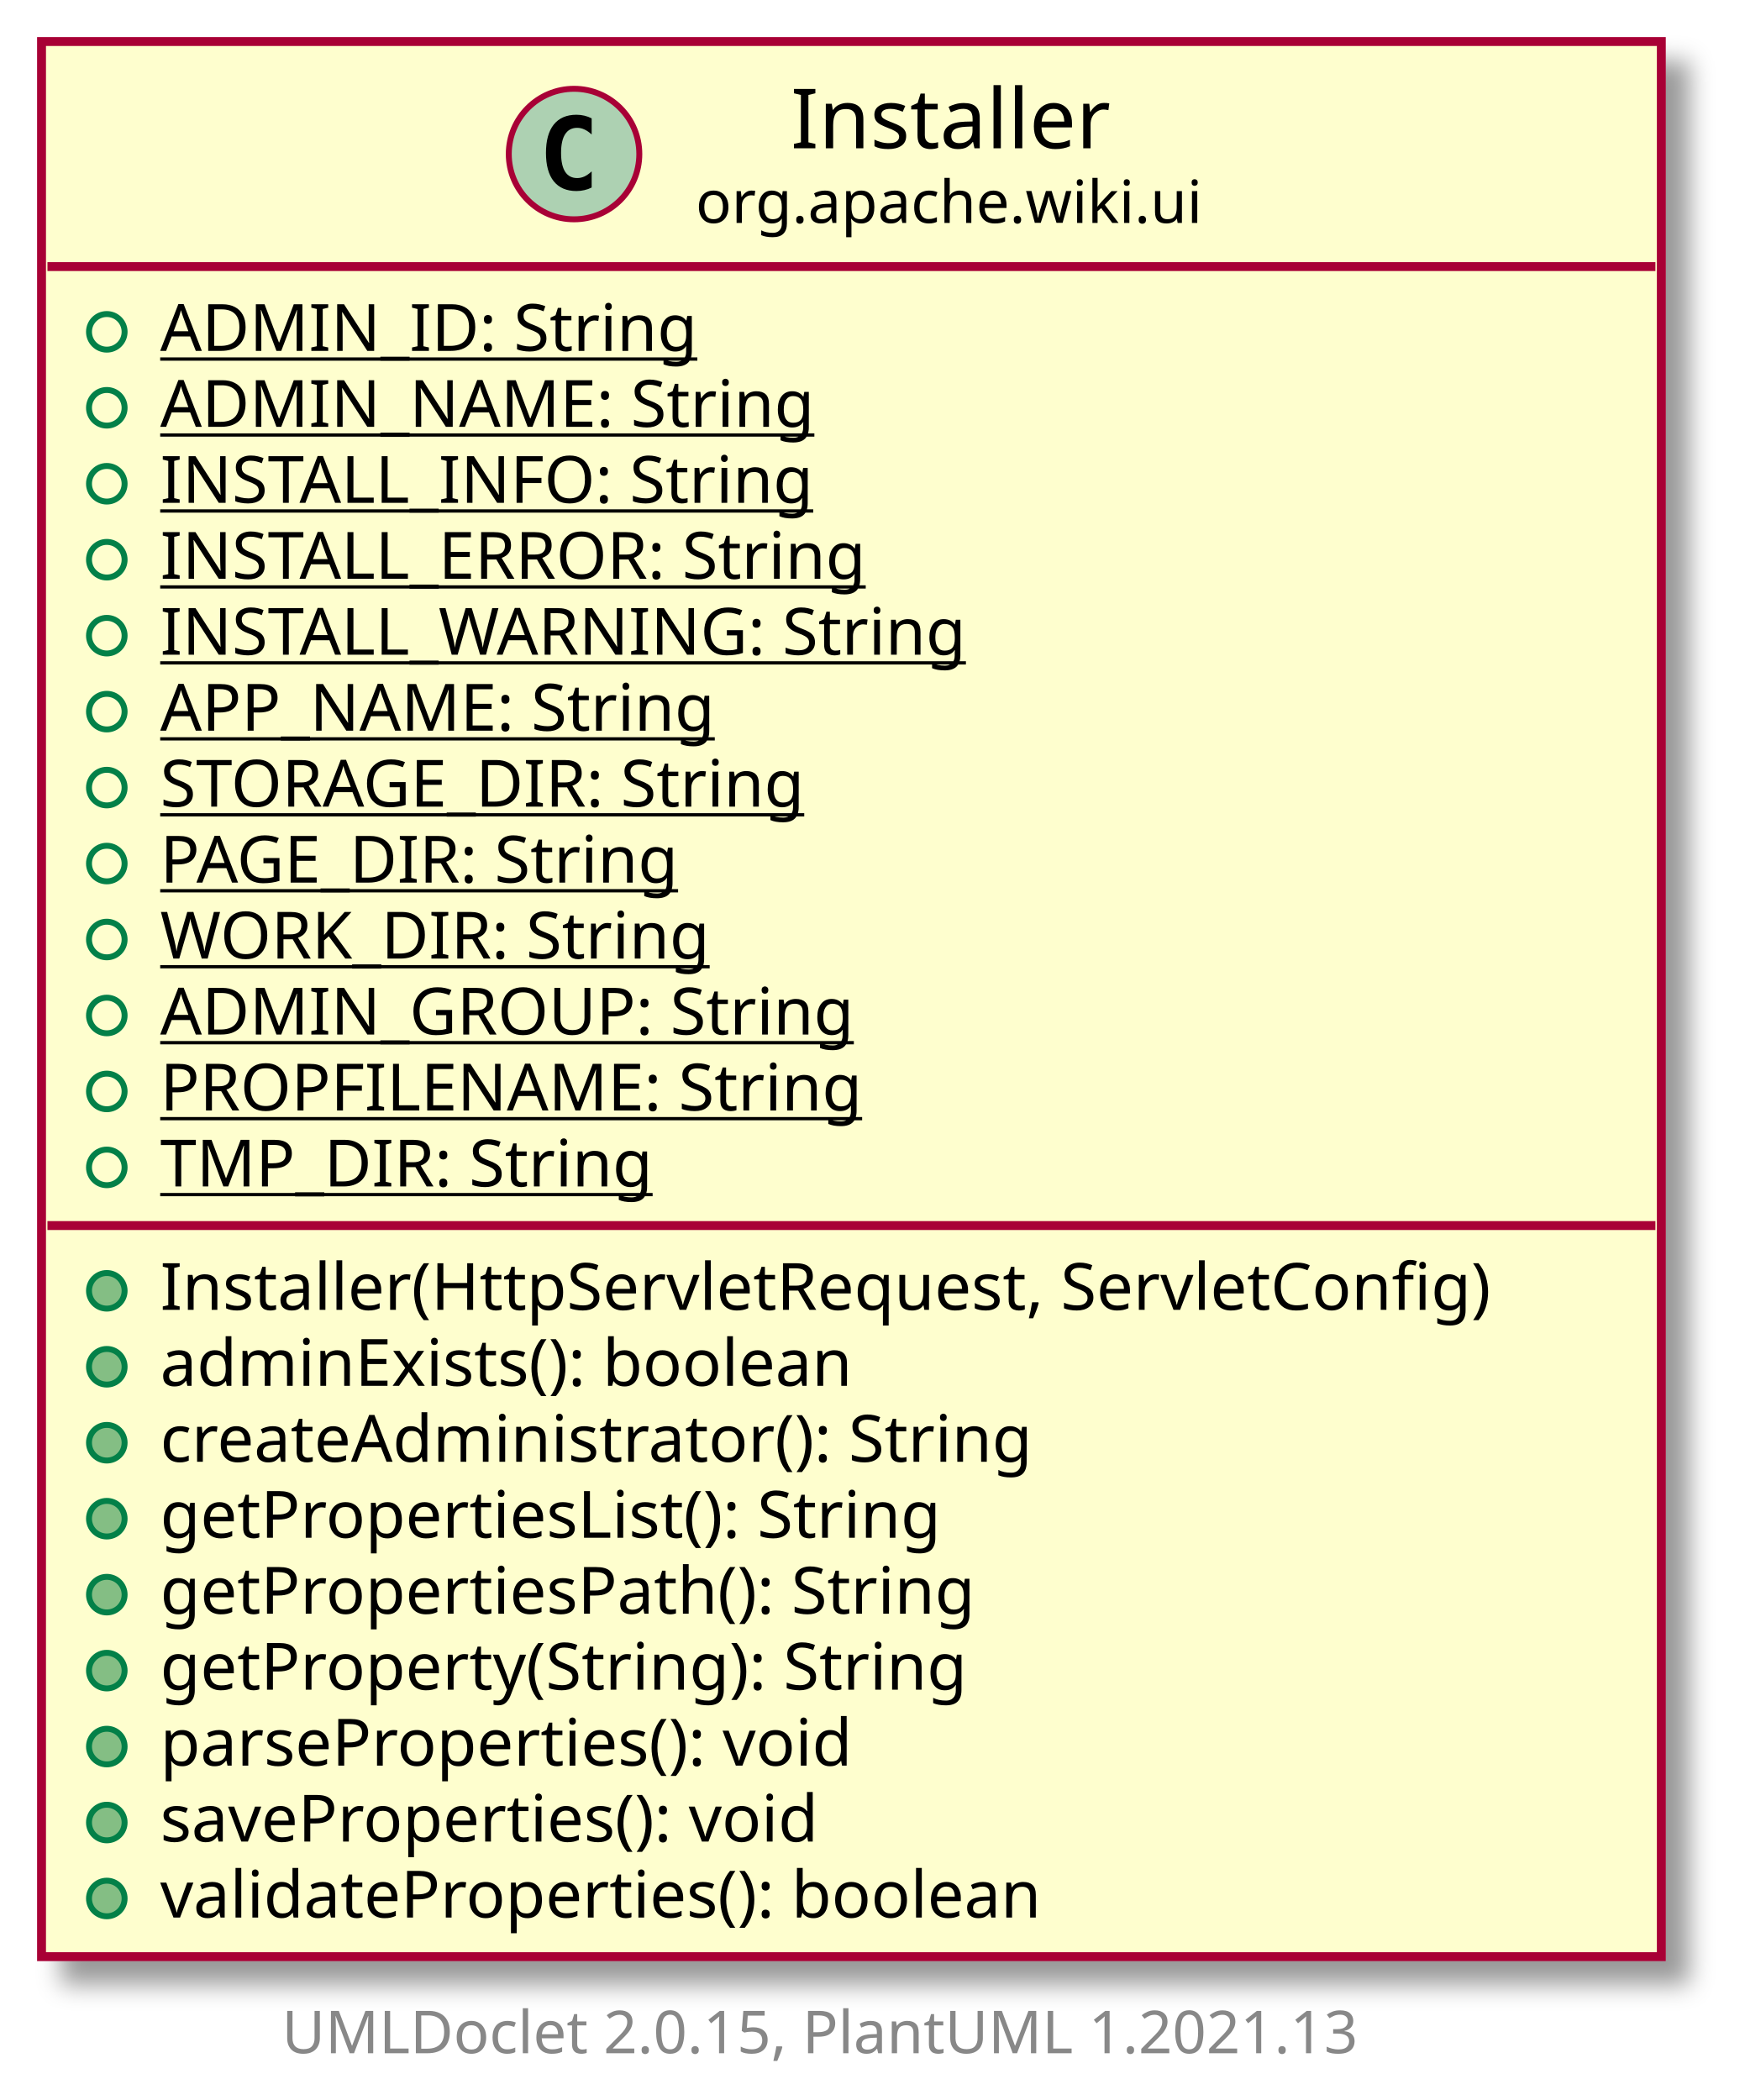
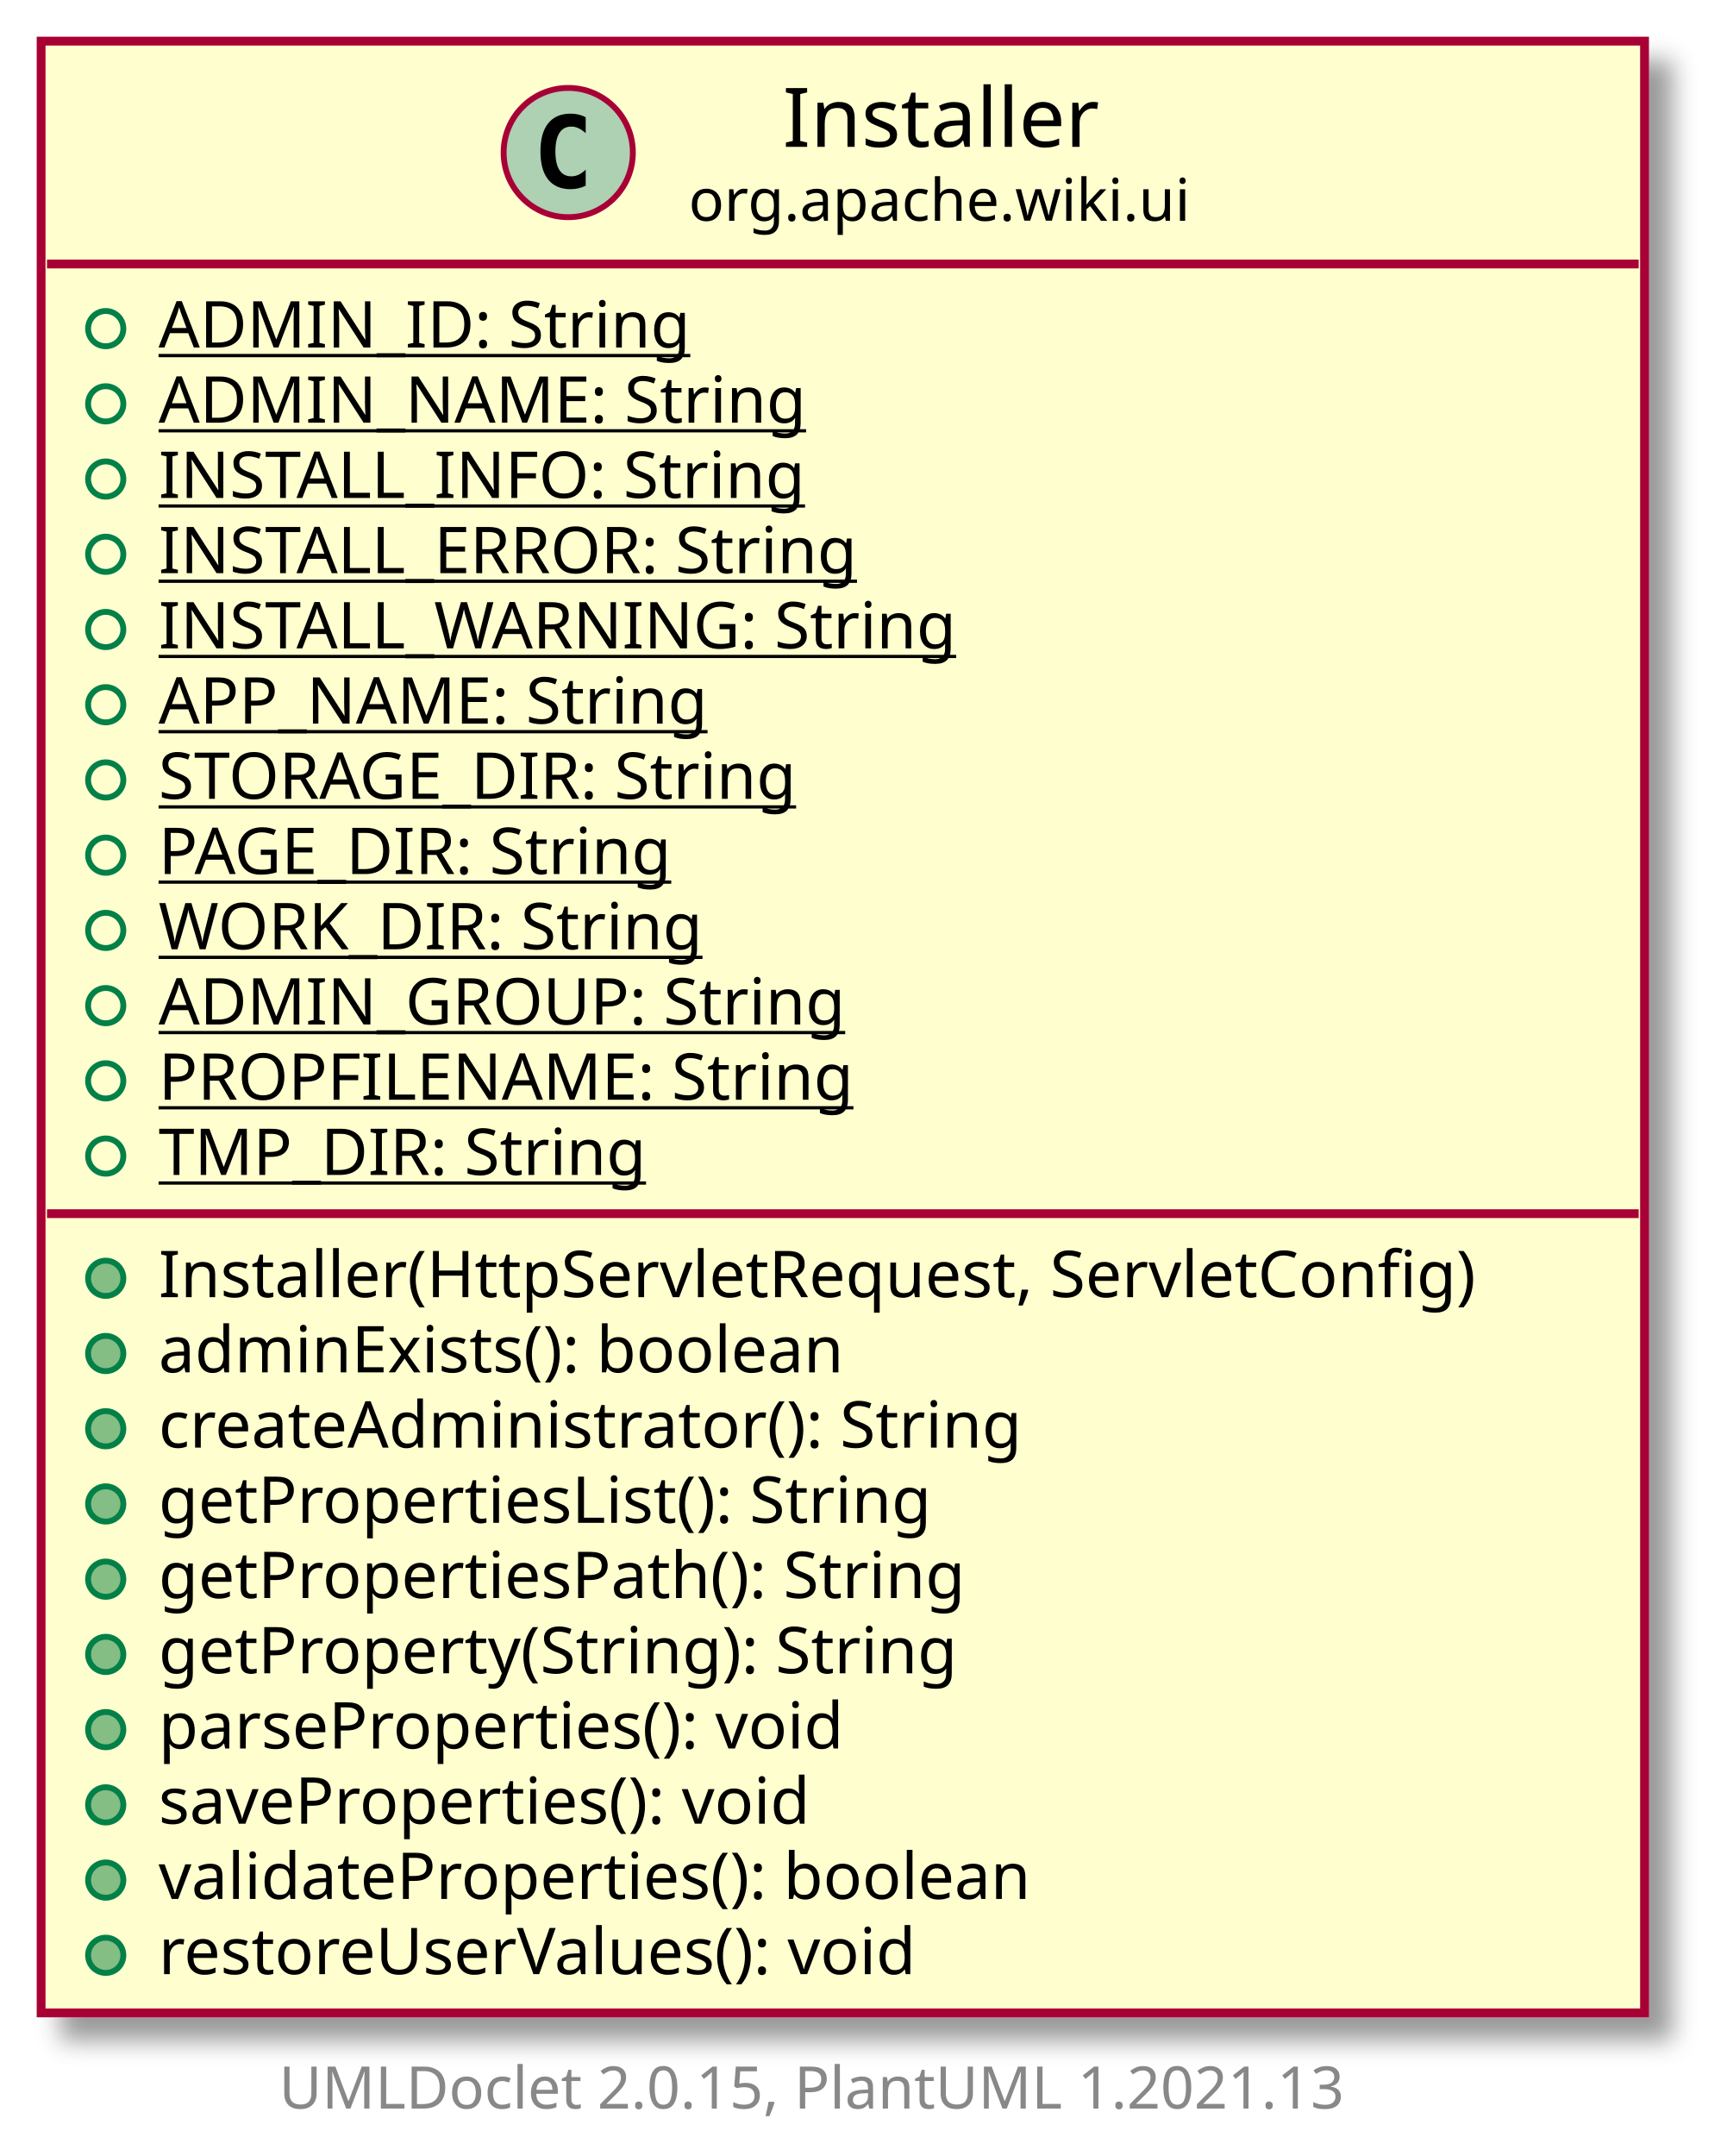
- <svg xmlns="http://www.w3.org/2000/svg" xmlns:xlink="http://www.w3.org/1999/xlink" contentScriptType="application/ecmascript" contentStyleType="text/css" height="354px" preserveAspectRatio="none" style="width:294px;height:354px;background:#FFFFFF;" version="1.1" viewBox="0 0 294 354" width="294px" zoomAndPan="magnify">
+ <svg xmlns="http://www.w3.org/2000/svg" xmlns:xlink="http://www.w3.org/1999/xlink" contentScriptType="application/ecmascript" contentStyleType="text/css" height="367px" preserveAspectRatio="none" style="width:294px;height:367px;background:#FFFFFF;" version="1.1" viewBox="0 0 294 367" width="294px" zoomAndPan="magnify">
  <defs>
-     <filter height="300%" id="f1o041urqnacoc" width="300%" x="-1" y="-1">
+     <filter height="300%" id="f9i3bdwesi3o" width="300%" x="-1" y="-1">
      <feGaussianBlur result="blurOut" stdDeviation="2.0" />
      <feColorMatrix in="blurOut" result="blurOut2" type="matrix" values="0 0 0 0 0 0 0 0 0 0 0 0 0 0 0 0 0 0 .4 0" />
      <feOffset dx="4.0" dy="4.0" in="blurOut2" result="blurOut3" />
      <feBlend in="SourceGraphic" in2="blurOut3" mode="normal" />
    </filter>
  </defs>
  <g>
    <a href="Installer.html" target="_top" title="Installer.html" xlink:actuate="onRequest" xlink:href="Installer.html" xlink:show="new" xlink:title="Installer.html" xlink:type="simple">
-       <rect codeLine="5" fill="#FEFECE" filter="url(#f1o041urqnacoc)" height="322.836" id="org.apache.wiki.ui.Installer" style="stroke:#A80036;stroke-width:1.5;" width="273" x="7" y="7" />
+       <rect codeLine="5" fill="#FEFECE" filter="url(#f9i3bdwesi3o)" height="335.641" id="org.apache.wiki.ui.Installer" style="stroke:#A80036;stroke-width:1.5;" width="273" x="7" y="7" />
      <ellipse cx="96.75" cy="25.969" fill="#ADD1B2" rx="11" ry="11" style="stroke:#A80036;stroke-width:1.0;" />
      <path d="M99.719,31.609 Q99.141,31.906 98.5,32.047 Q97.859,32.203 97.156,32.203 Q94.656,32.203 93.328,30.562 Q92.016,28.906 92.016,25.781 Q92.016,22.656 93.328,21 Q94.656,19.344 97.156,19.344 Q97.859,19.344 98.5,19.5 Q99.156,19.656 99.719,19.953 L99.719,22.672 Q99.094,22.094 98.5,21.828 Q97.906,21.547 97.281,21.547 Q95.938,21.547 95.25,22.625 Q94.562,23.688 94.562,25.781 Q94.562,27.875 95.25,28.953 Q95.938,30.016 97.281,30.016 Q97.906,30.016 98.5,29.75 Q99.094,29.469 99.719,28.891 L99.719,31.609 Z " fill="#000000" />
      <text fill="#000000" font-family="sans-serif" font-size="14" lengthAdjust="spacing" textLength="53" x="133.25" y="24.995">Installer</text>
      <text fill="#000000" font-family="sans-serif" font-size="10" lengthAdjust="spacing" textLength="85" x="117.25" y="37.579">org.apache.wiki.ui</text>
      <line style="stroke:#A80036;stroke-width:1.5;" x1="8" x2="279" y1="44.938" y2="44.938" />
      <ellipse cx="18" cy="55.938" rx="3" ry="3" style="stroke:#038048;stroke-width:1.0;fill:none;" />
      <text fill="#000000" font-family="sans-serif" font-size="11" lengthAdjust="spacing" text-decoration="underline" textLength="94" x="27" y="59.148">ADMIN_ID: String</text>
      <ellipse cx="18" cy="68.742" rx="3" ry="3" style="stroke:#038048;stroke-width:1.0;fill:none;" />
      <text fill="#000000" font-family="sans-serif" font-size="11" lengthAdjust="spacing" text-decoration="underline" textLength="114" x="27" y="71.953">ADMIN_NAME: String</text>
      <ellipse cx="18" cy="81.547" rx="3" ry="3" style="stroke:#038048;stroke-width:1.0;fill:none;" />
      <text fill="#000000" font-family="sans-serif" font-size="11" lengthAdjust="spacing" text-decoration="underline" textLength="119" x="27" y="84.757">INSTALL_INFO: String</text>
      <ellipse cx="18" cy="94.352" rx="3" ry="3" style="stroke:#038048;stroke-width:1.0;fill:none;" />
      <text fill="#000000" font-family="sans-serif" font-size="11" lengthAdjust="spacing" text-decoration="underline" textLength="130" x="27" y="97.562">INSTALL_ERROR: String</text>
      <ellipse cx="18" cy="107.156" rx="3" ry="3" style="stroke:#038048;stroke-width:1.0;fill:none;" />
      <text fill="#000000" font-family="sans-serif" font-size="11" lengthAdjust="spacing" text-decoration="underline" textLength="144" x="27" y="110.367">INSTALL_WARNING: String</text>
      <ellipse cx="18" cy="119.961" rx="3" ry="3" style="stroke:#038048;stroke-width:1.0;fill:none;" />
      <text fill="#000000" font-family="sans-serif" font-size="11" lengthAdjust="spacing" text-decoration="underline" textLength="100" x="27" y="123.171">APP_NAME: String</text>
      <ellipse cx="18" cy="132.766" rx="3" ry="3" style="stroke:#038048;stroke-width:1.0;fill:none;" />
      <text fill="#000000" font-family="sans-serif" font-size="11" lengthAdjust="spacing" text-decoration="underline" textLength="120" x="27" y="135.976">STORAGE_DIR: String</text>
      <ellipse cx="18" cy="145.57" rx="3" ry="3" style="stroke:#038048;stroke-width:1.0;fill:none;" />
      <text fill="#000000" font-family="sans-serif" font-size="11" lengthAdjust="spacing" text-decoration="underline" textLength="96" x="27" y="148.781">PAGE_DIR: String</text>
      <ellipse cx="18" cy="158.375" rx="3" ry="3" style="stroke:#038048;stroke-width:1.0;fill:none;" />
      <text fill="#000000" font-family="sans-serif" font-size="11" lengthAdjust="spacing" text-decoration="underline" textLength="98" x="27" y="161.585">WORK_DIR: String</text>
      <ellipse cx="18" cy="171.18" rx="3" ry="3" style="stroke:#038048;stroke-width:1.0;fill:none;" />
      <text fill="#000000" font-family="sans-serif" font-size="11" lengthAdjust="spacing" text-decoration="underline" textLength="123" x="27" y="174.39">ADMIN_GROUP: String</text>
      <ellipse cx="18" cy="183.984" rx="3" ry="3" style="stroke:#038048;stroke-width:1.0;fill:none;" />
      <text fill="#000000" font-family="sans-serif" font-size="11" lengthAdjust="spacing" text-decoration="underline" textLength="125" x="27" y="187.195">PROPFILENAME: String</text>
      <ellipse cx="18" cy="196.789" rx="3" ry="3" style="stroke:#038048;stroke-width:1.0;fill:none;" />
      <text fill="#000000" font-family="sans-serif" font-size="11" lengthAdjust="spacing" text-decoration="underline" textLength="89" x="27" y="200">TMP_DIR: String</text>
      <line style="stroke:#A80036;stroke-width:1.5;" x1="8" x2="279" y1="206.594" y2="206.594" />
      <ellipse cx="18" cy="217.594" fill="#84BE84" rx="3" ry="3" style="stroke:#038048;stroke-width:1.0;" />
      <text fill="#000000" font-family="sans-serif" font-size="11" lengthAdjust="spacing" textLength="247" x="27" y="220.804">Installer(HttpServletRequest, ServletConfig)</text>
      <ellipse cx="18" cy="230.398" fill="#84BE84" rx="3" ry="3" style="stroke:#038048;stroke-width:1.0;" />
      <text fill="#000000" font-family="sans-serif" font-size="11" lengthAdjust="spacing" textLength="130" x="27" y="233.609">adminExists(): boolean</text>
      <ellipse cx="18" cy="243.203" fill="#84BE84" rx="3" ry="3" style="stroke:#038048;stroke-width:1.0;" />
      <text fill="#000000" font-family="sans-serif" font-size="11" lengthAdjust="spacing" textLength="163" x="27" y="246.414">createAdministrator(): String</text>
      <ellipse cx="18" cy="256.008" fill="#84BE84" rx="3" ry="3" style="stroke:#038048;stroke-width:1.0;" />
      <text fill="#000000" font-family="sans-serif" font-size="11" lengthAdjust="spacing" textLength="147" x="27" y="259.218">getPropertiesList(): String</text>
      <ellipse cx="18" cy="268.812" fill="#84BE84" rx="3" ry="3" style="stroke:#038048;stroke-width:1.0;" />
      <text fill="#000000" font-family="sans-serif" font-size="11" lengthAdjust="spacing" textLength="152" x="27" y="272.023">getPropertiesPath(): String</text>
      <ellipse cx="18" cy="281.617" fill="#84BE84" rx="3" ry="3" style="stroke:#038048;stroke-width:1.0;" />
      <text fill="#000000" font-family="sans-serif" font-size="11" lengthAdjust="spacing" textLength="150" x="27" y="284.828">getProperty(String): String</text>
      <ellipse cx="18" cy="294.422" fill="#84BE84" rx="3" ry="3" style="stroke:#038048;stroke-width:1.0;" />
      <text fill="#000000" font-family="sans-serif" font-size="11" lengthAdjust="spacing" textLength="131" x="27" y="297.632">parseProperties(): void</text>
      <ellipse cx="18" cy="307.227" fill="#84BE84" rx="3" ry="3" style="stroke:#038048;stroke-width:1.0;" />
      <text fill="#000000" font-family="sans-serif" font-size="11" lengthAdjust="spacing" textLength="125" x="27" y="310.437">saveProperties(): void</text>
      <ellipse cx="18" cy="320.031" fill="#84BE84" rx="3" ry="3" style="stroke:#038048;stroke-width:1.0;" />
      <text fill="#000000" font-family="sans-serif" font-size="11" lengthAdjust="spacing" textLength="164" x="27" y="323.242">validateProperties(): boolean</text>
+       <ellipse cx="18" cy="332.836" fill="#84BE84" rx="3" ry="3" style="stroke:#038048;stroke-width:1.0;" />
+       <text fill="#000000" font-family="sans-serif" font-size="11" lengthAdjust="spacing" textLength="146" x="27" y="336.046">restoreUserValues(): void</text>
    </a>
-     <text fill="#888888" font-family="sans-serif" font-size="10" lengthAdjust="spacing" textLength="192" x="47.5" y="346.118">UMLDoclet 2.0.15, PlantUML 1.2021.13</text>
+     <text fill="#888888" font-family="sans-serif" font-size="10" lengthAdjust="spacing" textLength="192" x="47.5" y="358.923">UMLDoclet 2.0.15, PlantUML 1.2021.13</text>
  </g>
</svg>
